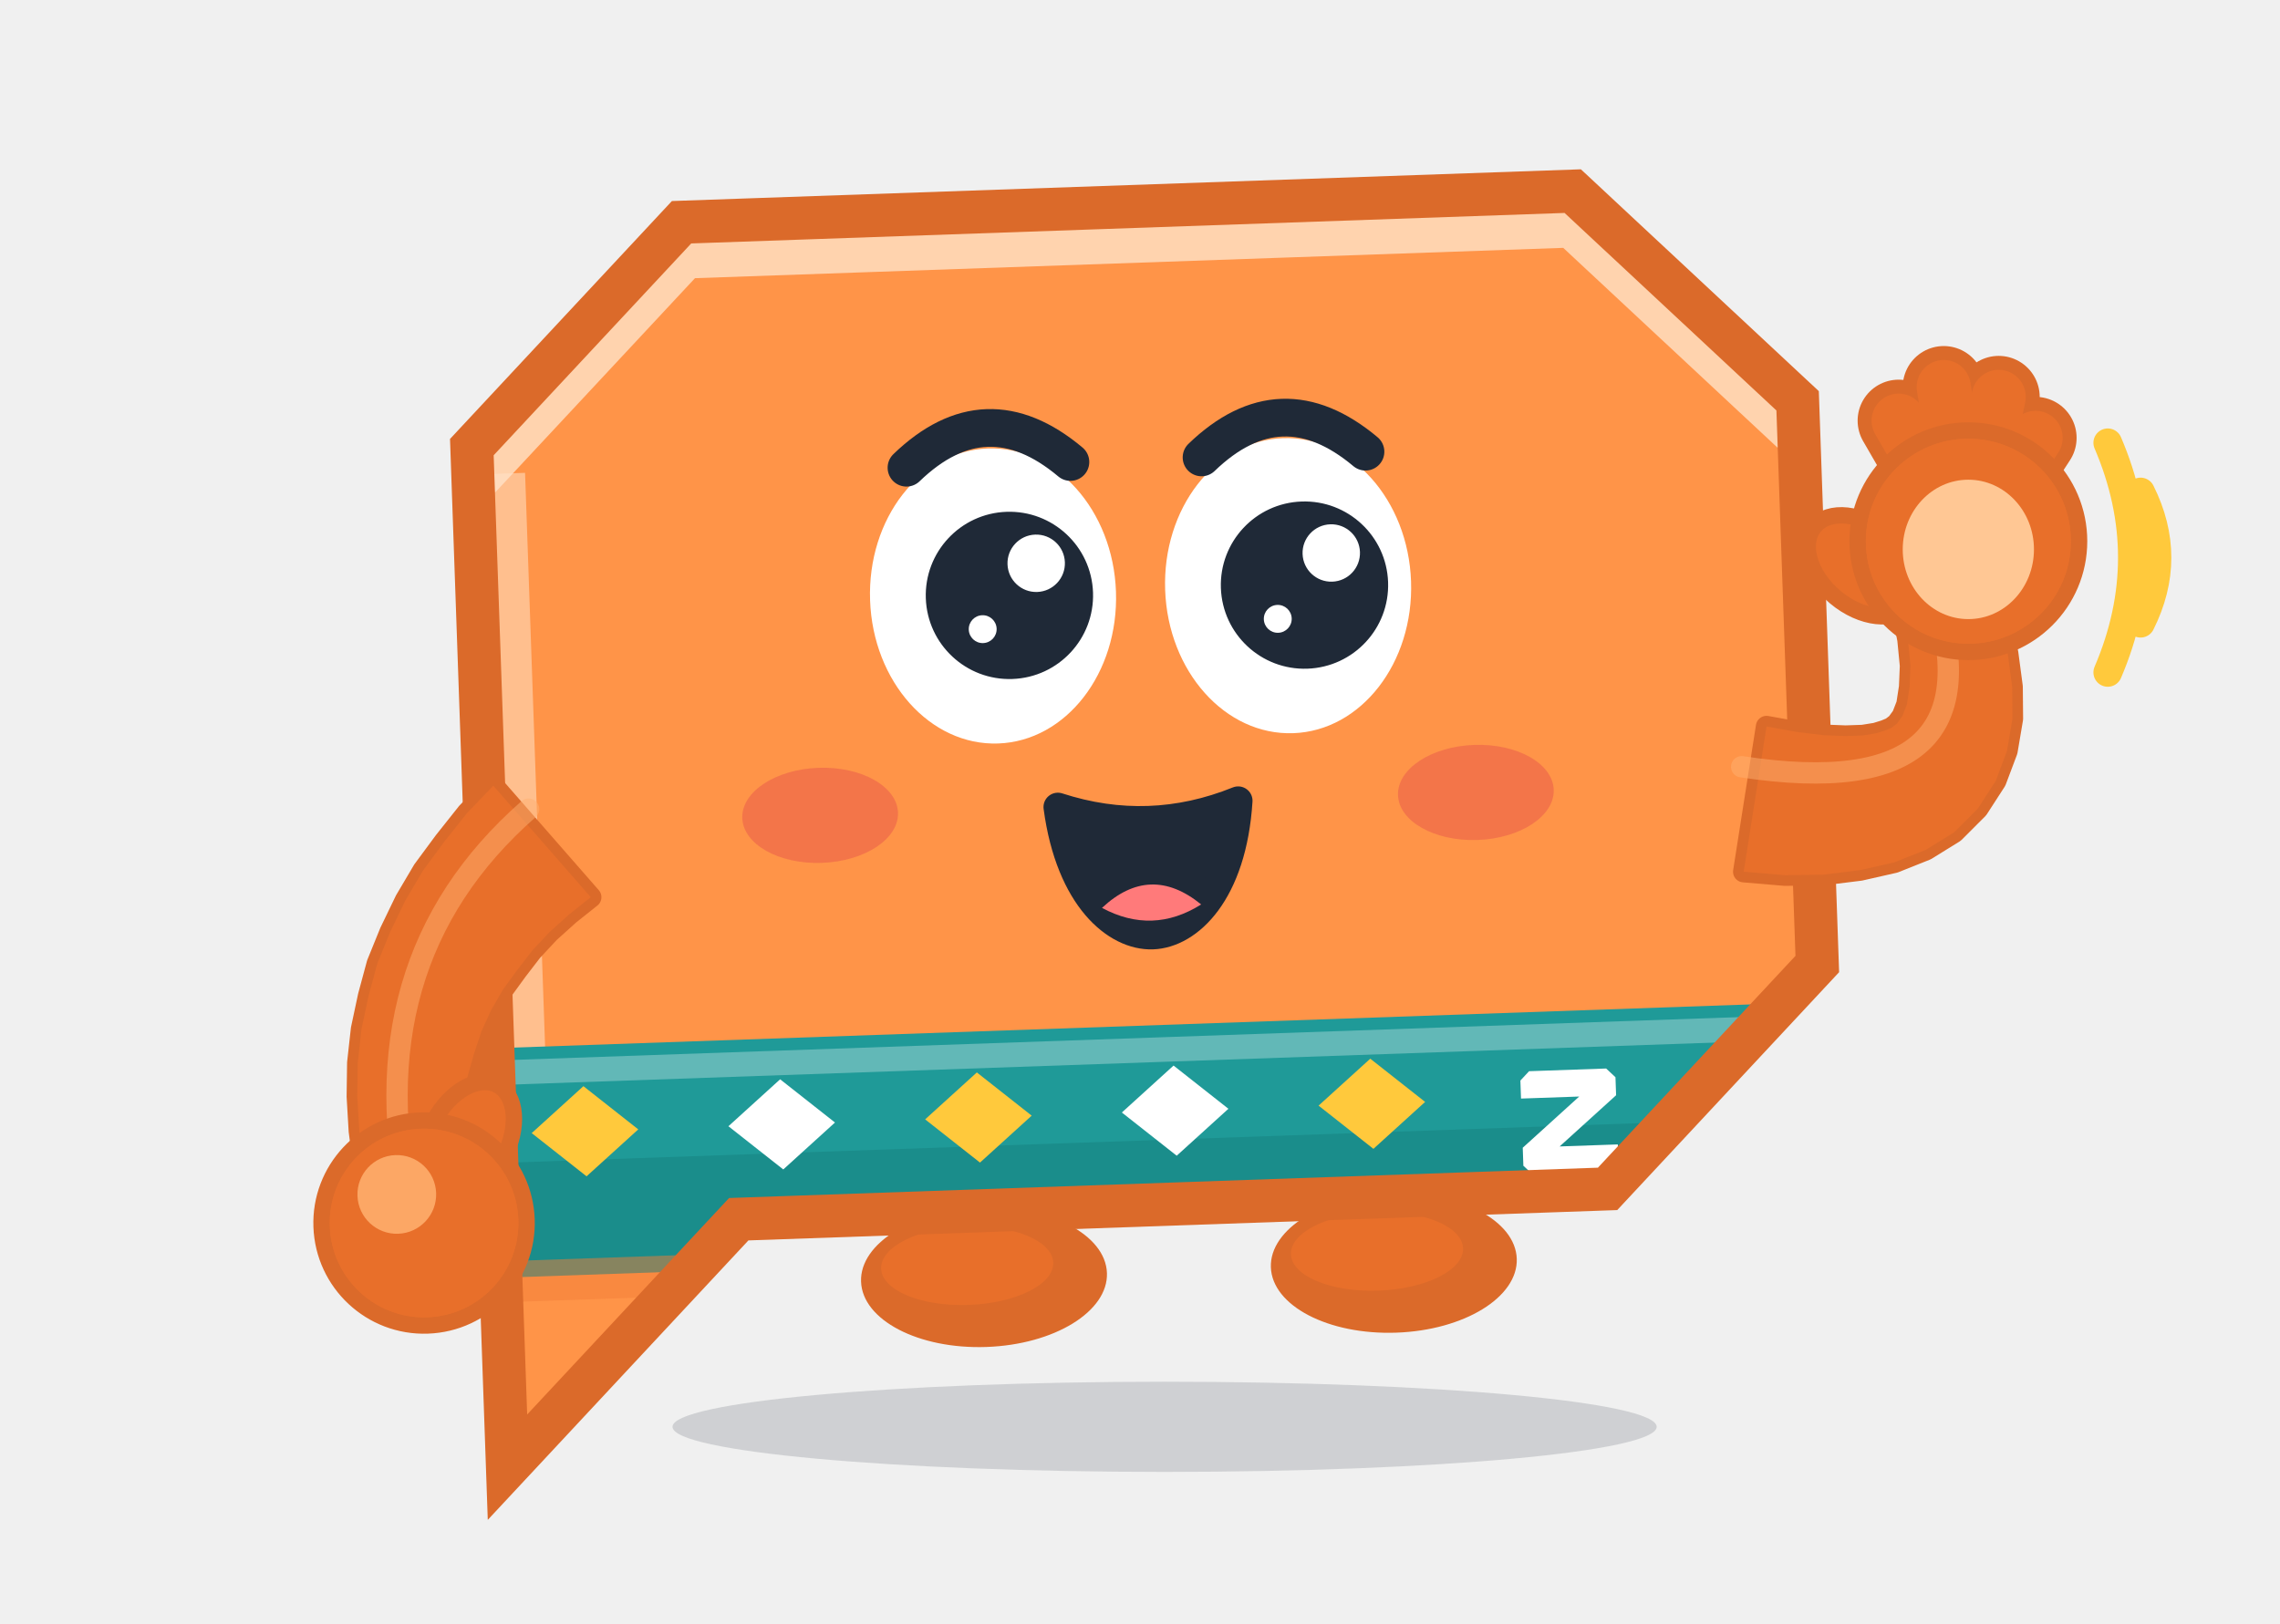
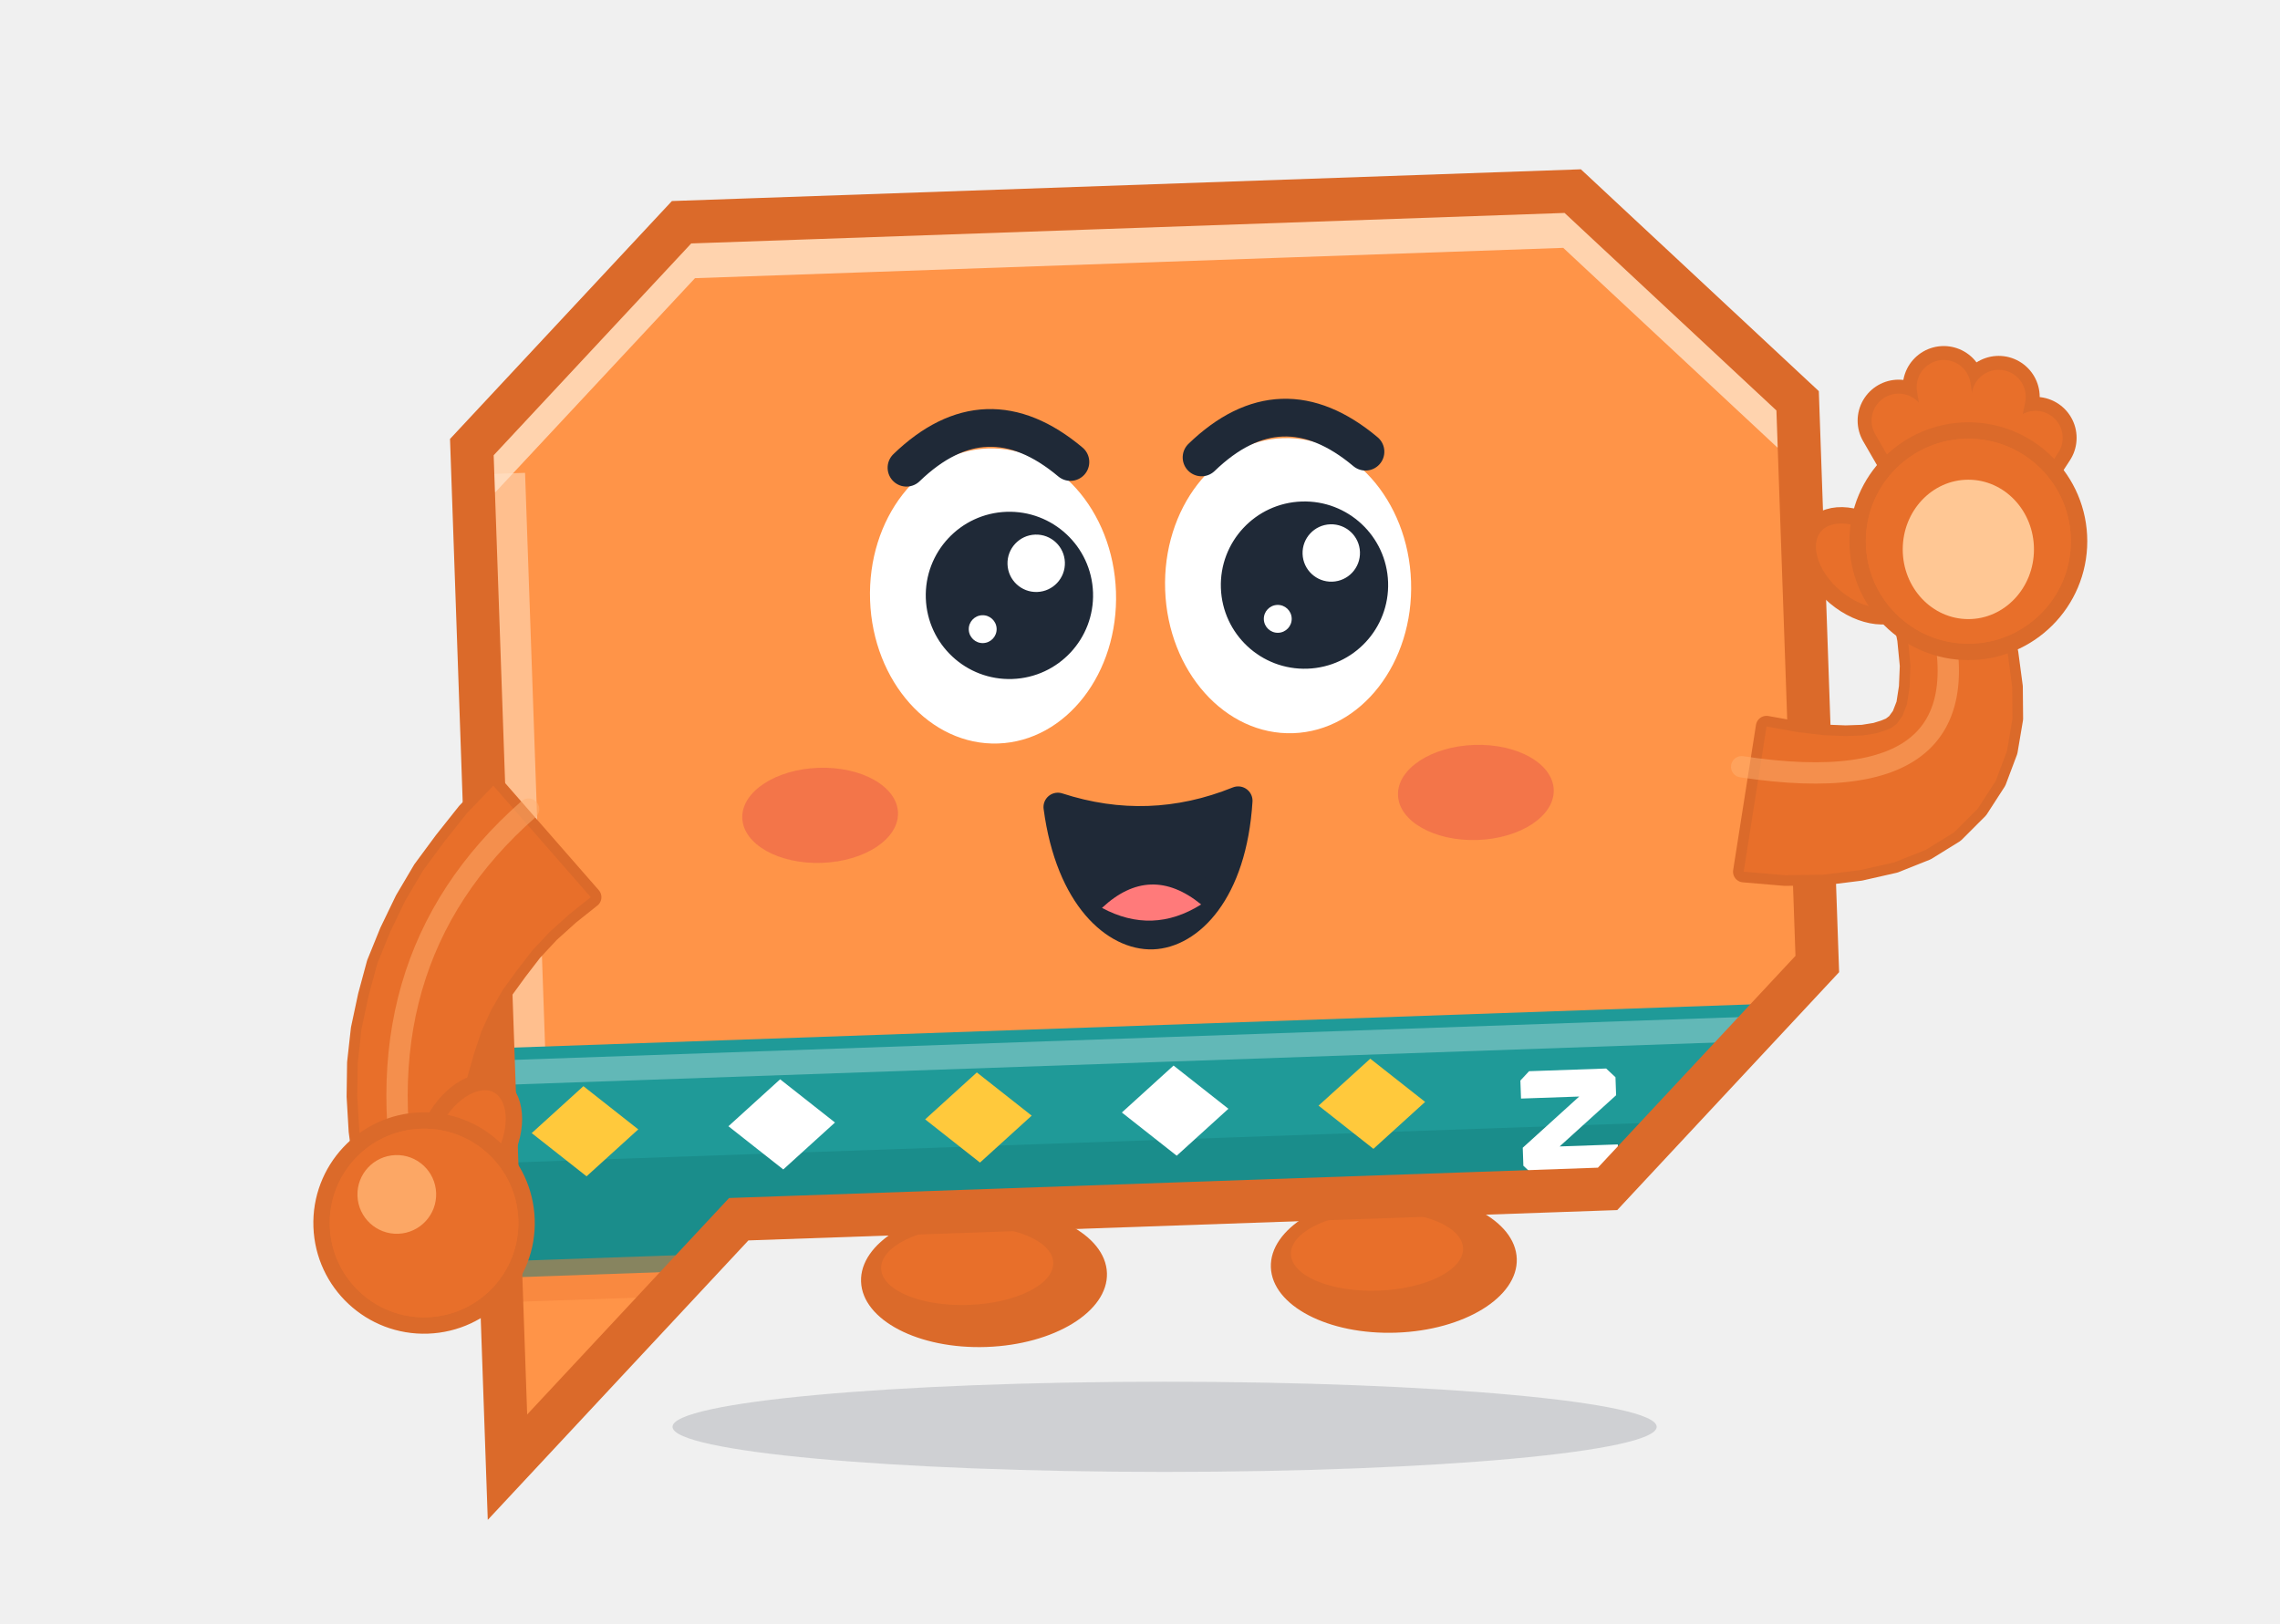
<svg xmlns="http://www.w3.org/2000/svg" viewBox="-32 -6 278 198" width="278" height="198">
  <defs>
    <clipPath id="bc">
      <polygon points="56.0,20.0 164.0,20.0 190.0,46.0 190.0,114.0 164.0,140.0 58.0,140.0 30.0,168.0 30.0,46.0" />
    </clipPath>
  </defs>
  <ellipse cx="110" cy="168" rx="60" ry="5.5" fill="#1F2937" opacity=".16" />
  <g>
    <g transform="rotate(-2 110 150)">
      <ellipse cx="88" cy="149" rx="15" ry="8.5" fill="#DB6A2A" />
      <ellipse cx="86" cy="147.5" rx="10.5" ry="4.8" fill="#E86F2A" />
      <ellipse cx="138" cy="149" rx="15" ry="8.5" fill="#DB6A2A" />
      <ellipse cx="136" cy="147.5" rx="10.5" ry="4.8" fill="#E86F2A" />
      <polygon points="56.0,20.0 164.0,20.0 190.0,46.0 190.0,114.0 164.0,140.0 58.0,140.0 30.0,168.0 30.0,46.0" fill="#DB6A2A" stroke="#DB6A2A" stroke-width="7" stroke-linejoin="miter" stroke-miterlimit="6" />
      <polygon points="56.0,20.0 164.0,20.0 190.0,46.0 190.0,114.0 164.0,140.0 58.0,140.0 30.0,168.0 30.0,46.0" fill="#FF9448" />
      <g clip-path="url(#bc)">
        <polygon points="56.0,20.0 164.0,20.0 190.0,46.0 190.0,114.0 164.0,140.0 58.0,140.0 30.0,168.0 30.0,46.0" fill="#F4803A" transform="translate(5 6)" opacity=".0" />
        <path d="M190 46V114L164 140H30V150H190V20Z" fill="#F4803A" opacity=".55" />
        <path d="M30 46L56 20H164L190 46" fill="none" stroke="#FFE2C8" stroke-width="5" stroke-linejoin="miter" opacity=".8" transform="translate(0 3.5)" />
        <path d="M33.5 49V138" stroke="#FFE2C8" stroke-width="4" opacity=".55" />
      </g>
      <ellipse cx="92" cy="66" rx="15" ry="18" fill="#FFFFFF" />
      <circle cx="94" cy="66" r="10.2" fill="#1F2937" />
      <circle cx="97.4" cy="62.2" r="3.5" fill="#FFFFFF" />
      <circle cx="90.6" cy="70" r="1.7" fill="#FFFFFF" />
      <ellipse cx="128" cy="66" rx="15" ry="18" fill="#FFFFFF" />
      <circle cx="130" cy="66" r="10.2" fill="#1F2937" />
      <circle cx="133.4" cy="62.2" r="3.5" fill="#FFFFFF" />
      <circle cx="126.6" cy="70" r="1.7" fill="#FFFFFF" />
      <path d="M82 50Q92 41 102 50" fill="none" stroke="#1F2937" stroke-width="4.6" stroke-linecap="round" />
      <path d="M118 50Q128 41 138 50" fill="none" stroke="#1F2937" stroke-width="4.6" stroke-linecap="round" />
      <path d="M99 92Q110 96 121 92C119.9 103.2 114.4 108 110 108C105.6 108 100.1 103.2 99 92Z" fill="#1F2937" stroke="#1F2937" stroke-width="3.5" stroke-linejoin="round" />
      <path d="M103.95 104.48Q110 99.2 116.05 104.48Q110 108 103.95 104.48Z" fill="#FF7A7A" />
      <ellipse cx="70" cy="92" rx="9.5" ry="5.8" fill="#E24B4B" opacity="0.42" />
      <ellipse cx="150" cy="92" rx="9.5" ry="5.8" fill="#E24B4B" opacity="0.42" />
      <g clip-path="url(#bc)">
        <rect x="24" y="119" width="172" height="26" fill="#1F9A98" />
        <rect x="24" y="133" width="172" height="14" fill="#16807E" opacity=".5" />
        <rect x="24" y="120.5" width="172" height="3" fill="#FFFFFF" opacity=".3" />
        <path d="M40 124L46.5 129.5L40 135L33.5 129.5Z" fill="#FFC93C" />
        <path d="M64 124L70.5 129.5L64 135L57.5 129.5Z" fill="#FFFFFF" />
        <path d="M88 124L94.5 129.5L88 135L81.5 129.5Z" fill="#FFC93C" />
        <path d="M112 124L118.5 129.5L112 135L105.5 129.5Z" fill="#FFFFFF" />
        <path d="M136 124L142.5 129.5L136 135L129.5 129.5Z" fill="#FFC93C" />
        <polygon points="154.2,127.3 155.3,126.2 164.7,126.2 165.8,127.3 165.8,129.5 158.7,135.5 165.8,135.5 165.8,137.7 164.7,138.8 155.3,138.8 154.2,137.7 154.2,135.5 161.3,129.5 154.2,129.5" fill="#FFFFFF" opacity="1" />
      </g>
      <polyline points="56.0,20.0 164.0,20.0 190.0,46.0 190.0,114.0 164.0,140.0 58.0,140.0 30.0,168.0 30.0,46.0" fill="none" stroke="#DB6A2A" stroke-width="0" />
      <polygon points="56.0,20.0 164.0,20.0 190.0,46.0 190.0,114.0 164.0,140.0 58.0,140.0 30.0,168.0 30.0,46.0" fill="none" stroke="#DB6A2A" stroke-width="3.5" stroke-linejoin="miter" stroke-miterlimit="6" />
      <path d="M30.3 87.0L27.0 90.2L24.1 93.6L21.4 97.0L19.1 100.6L17.1 104.4L15.4 108.2L14.2 112.1L13.2 116.1L12.6 120.2L12.4 124.3L12.5 128.5L12.9 132.7L13.6 136.9L14.6 141.2L25.4 138.8L25.0 135.2L24.8 131.8L25.0 128.5L25.3 125.3L25.9 122.4L26.8 119.6L27.8 116.9L29.1 114.3L30.6 111.9L32.4 109.6L34.3 107.3L36.5 105.1L39.0 103.0L41.7 101.0Z" fill="#E86F2A" stroke="#DB6A2A" stroke-width="2.6" stroke-linejoin="round" />
      <path d="M30.3 87.0L27.0 90.2L24.1 93.6L21.4 97.0L19.1 100.6L17.1 104.4L15.4 108.2L14.2 112.1L13.2 116.1L12.6 120.2L12.4 124.3L12.5 128.5L12.9 132.7L13.6 136.9L14.6 141.2L25.4 138.8L25.0 135.2L24.8 131.8L25.0 128.5L25.3 125.3L25.9 122.4L26.8 119.6L27.8 116.9L29.1 114.3L30.6 111.9L32.4 109.6L34.3 107.3L36.5 105.1L39.0 103.0L41.7 101.0Z" fill="#E86F2A" />
      <path d="M36.0 91.0Q14.0 109.0 20.0 140.0" fill="none" stroke="#FFB070" stroke-width="2.6" stroke-linecap="round" opacity=".5" transform="translate(-1.5 -1)" />
      <ellipse cx="25.8" cy="130.0" rx="4.8" ry="7.5" transform="rotate(30 25.8 130.0)" fill="#E86F2A" stroke="#DB6A2A" stroke-width="2" />
      <circle cx="20" cy="140" r="12.5" fill="#E86F2A" stroke="#DB6A2A" stroke-width="2" />
      <circle cx="20" cy="140" r="11.5" fill="#E86F2A" />
      <circle cx="16.8" cy="136.4" r="4.8" fill="#FFB070" opacity=".85" />
      <path d="M182.3 102.8L187.3 103.4L192.0 103.5L196.5 103.1L200.7 102.3L204.6 100.9L208.1 98.9L211.1 96.1L213.4 92.8L214.9 89.2L215.7 85.3L215.8 81.4L215.4 77.3L214.6 73.0L213.3 68.6L202.7 71.4L203.3 75.2L203.5 78.4L203.3 81.0L202.9 83.1L202.3 84.5L201.6 85.4L200.9 85.9L200.1 86.2L199.0 86.5L197.4 86.7L195.3 86.7L192.6 86.5L189.4 86.0L185.7 85.2Z" fill="#E86F2A" stroke="#DB6A2A" stroke-width="2.6" stroke-linejoin="round" />
      <path d="M182.3 102.8L187.3 103.4L192.0 103.5L196.5 103.1L200.7 102.3L204.6 100.9L208.1 98.9L211.1 96.1L213.4 92.8L214.9 89.2L215.7 85.3L215.8 81.4L215.4 77.3L214.6 73.0L213.3 68.6L202.7 71.4L203.3 75.2L203.5 78.4L203.3 81.0L202.9 83.1L202.3 84.5L201.6 85.4L200.9 85.9L200.1 86.2L199.0 86.5L197.4 86.7L195.3 86.7L192.6 86.5L189.4 86.0L185.7 85.2Z" fill="#E86F2A" />
      <path d="M184.0 91.0Q216.0 97.0 208.0 70.0" fill="none" stroke="#FFB070" stroke-width="2.6" stroke-linecap="round" opacity=".5" transform="translate(-1.5 -1)" />
    </g>
  </g>
  <path d="M208 60L199.5 45.3" stroke="#DB6A2A" stroke-width="10" stroke-linecap="round" />
  <path d="M208 60L205.0 41.2" stroke="#DB6A2A" stroke-width="10" stroke-linecap="round" />
  <path d="M208 60L211.7 42.4" stroke="#DB6A2A" stroke-width="10" stroke-linecap="round" />
  <path d="M208 60L216.2 47.4" stroke="#DB6A2A" stroke-width="10" stroke-linecap="round" />
  <path d="M208 60L199.5 45.3" stroke="#E86F2A" stroke-width="6.6" stroke-linecap="round" />
  <path d="M208 60L205.0 41.2" stroke="#E86F2A" stroke-width="6.6" stroke-linecap="round" />
  <path d="M208 60L211.7 42.4" stroke="#E86F2A" stroke-width="6.6" stroke-linecap="round" />
  <path d="M208 60L216.2 47.4" stroke="#E86F2A" stroke-width="6.6" stroke-linecap="round" />
  <ellipse cx="195" cy="63" rx="5" ry="7.5" transform="rotate(-50 195 63)" fill="#E86F2A" stroke="#DB6A2A" stroke-width="2" />
  <circle cx="208" cy="60" r="13.5" fill="#E86F2A" stroke="#DB6A2A" stroke-width="2" />
  <circle cx="208" cy="60" r="12.5" fill="#E86F2A" />
  <ellipse cx="208" cy="61" rx="8" ry="8.5" fill="#FFC794" />
-   <path d="M229 54Q233 62 229 70M225 48Q231 62 225 76" fill="none" stroke="#FFC93C" stroke-width="3.5" stroke-linecap="round" />
</svg>
